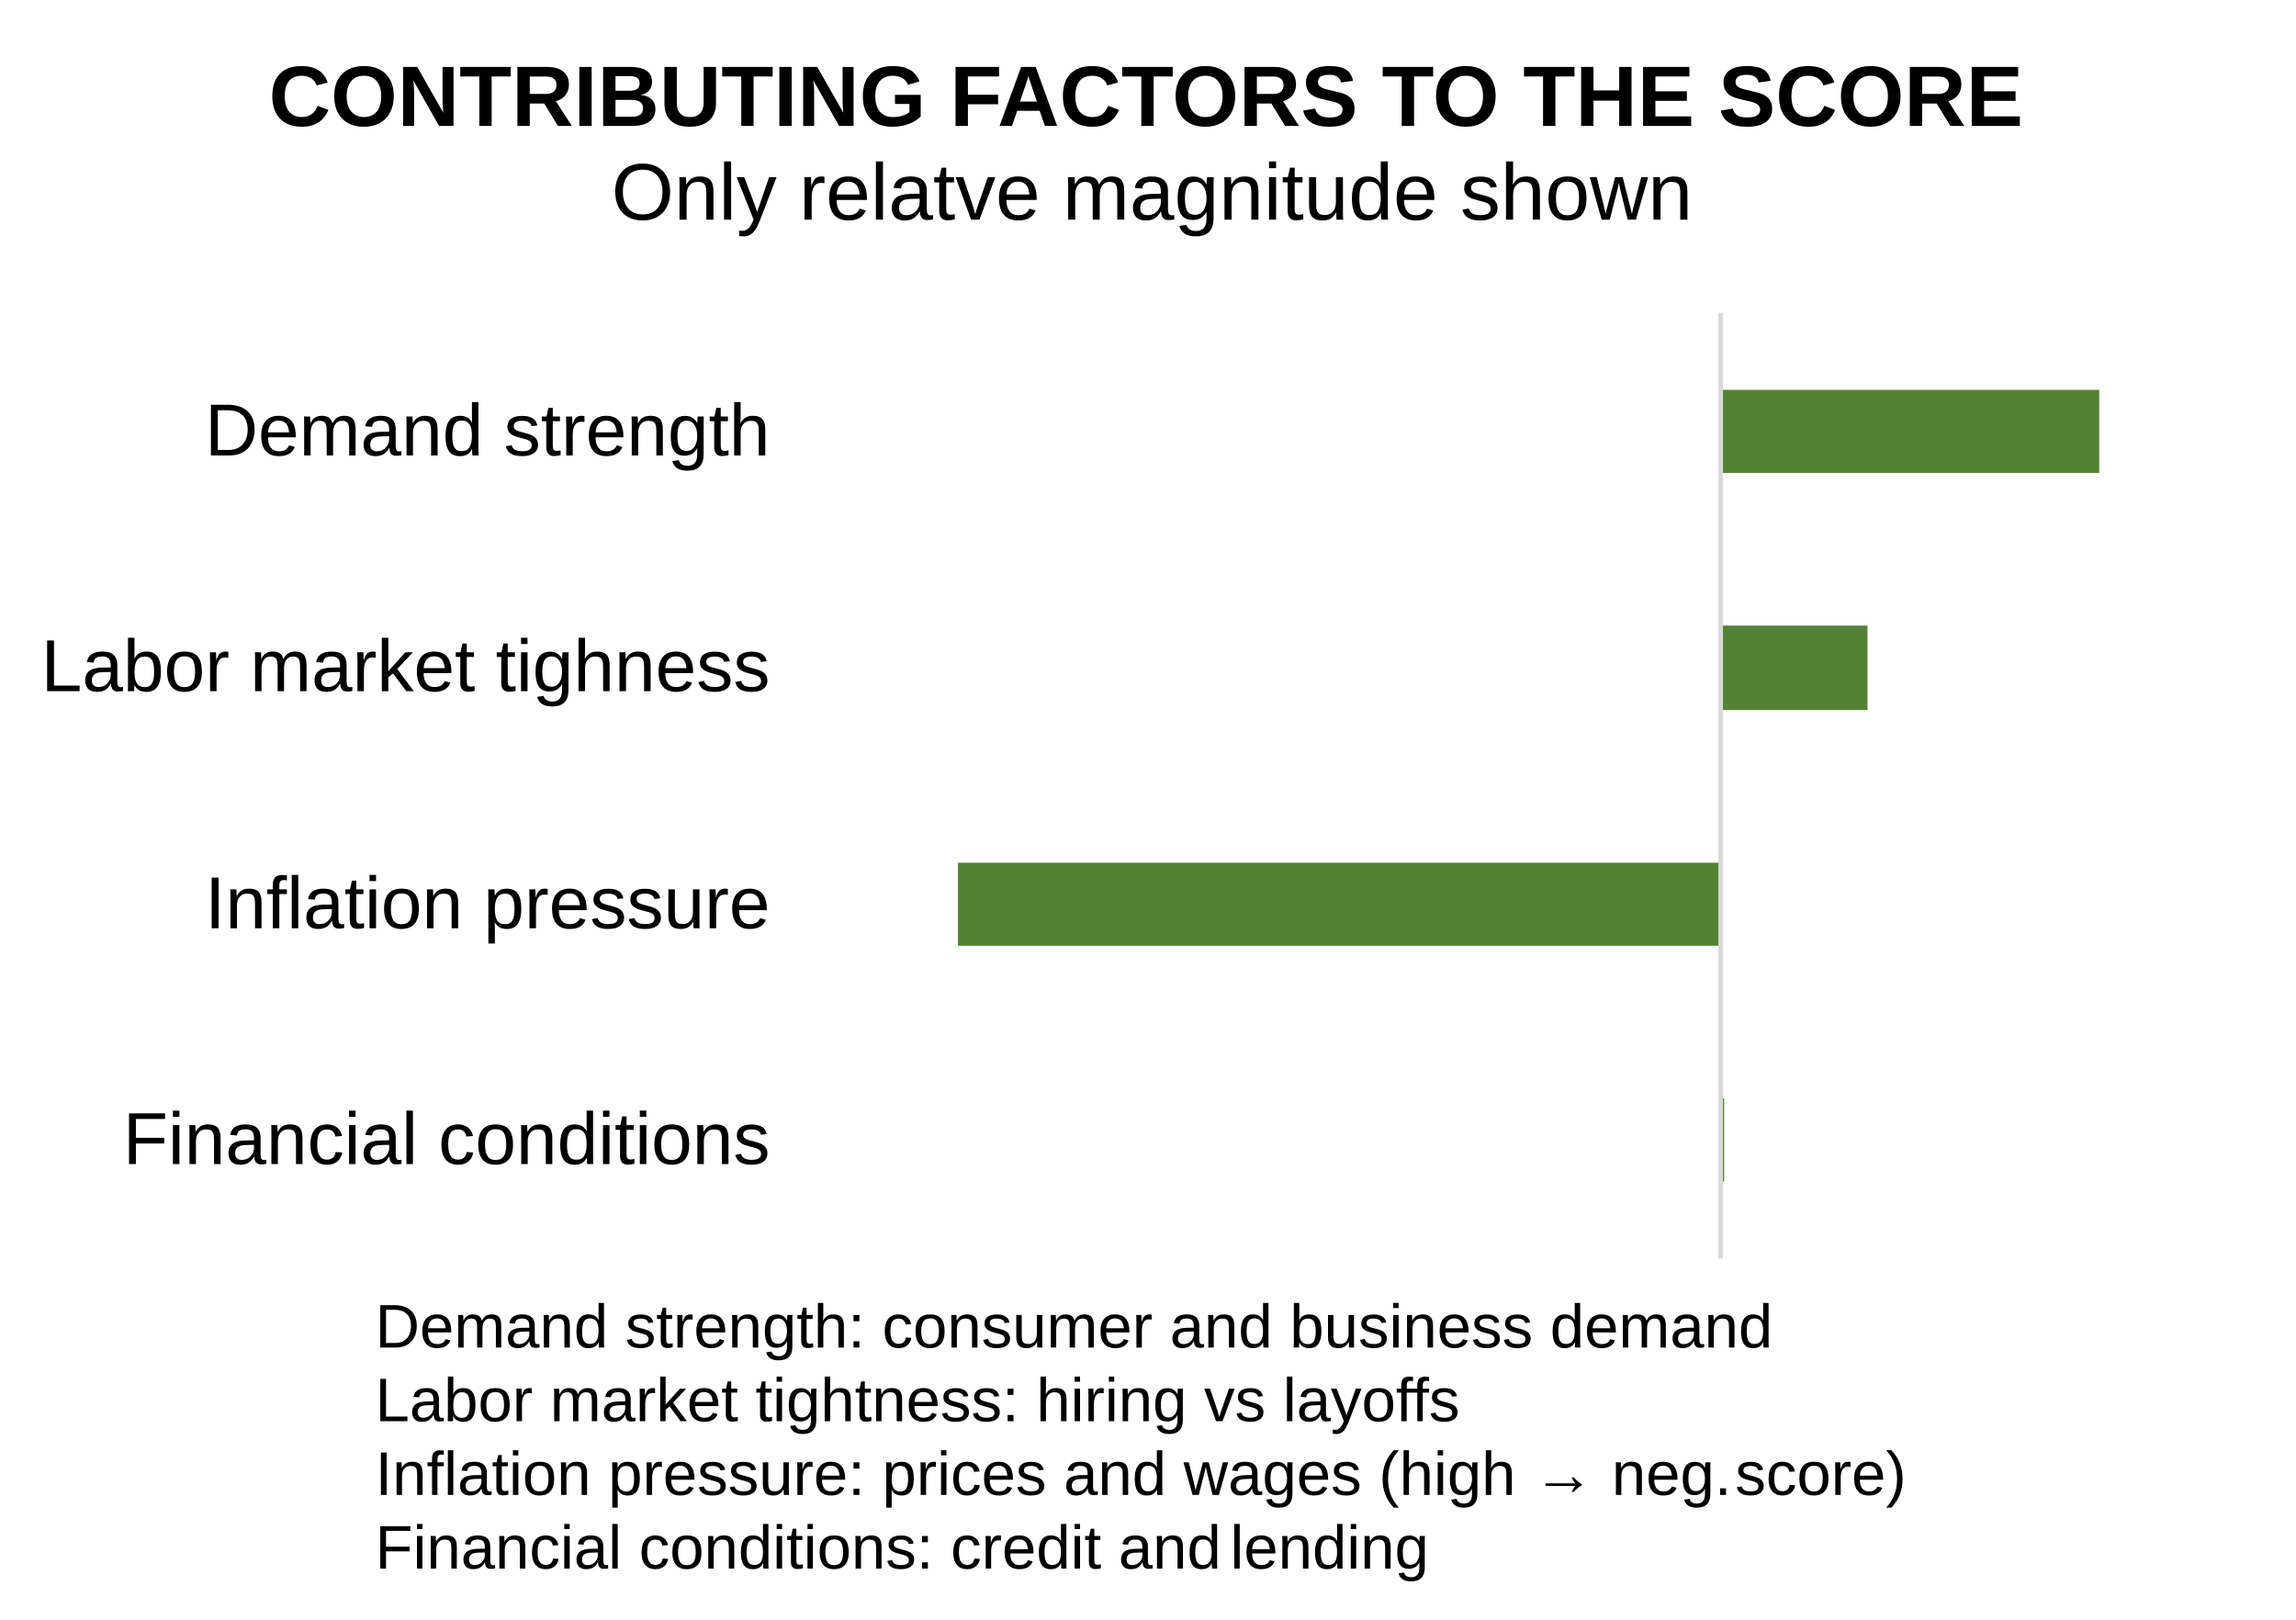
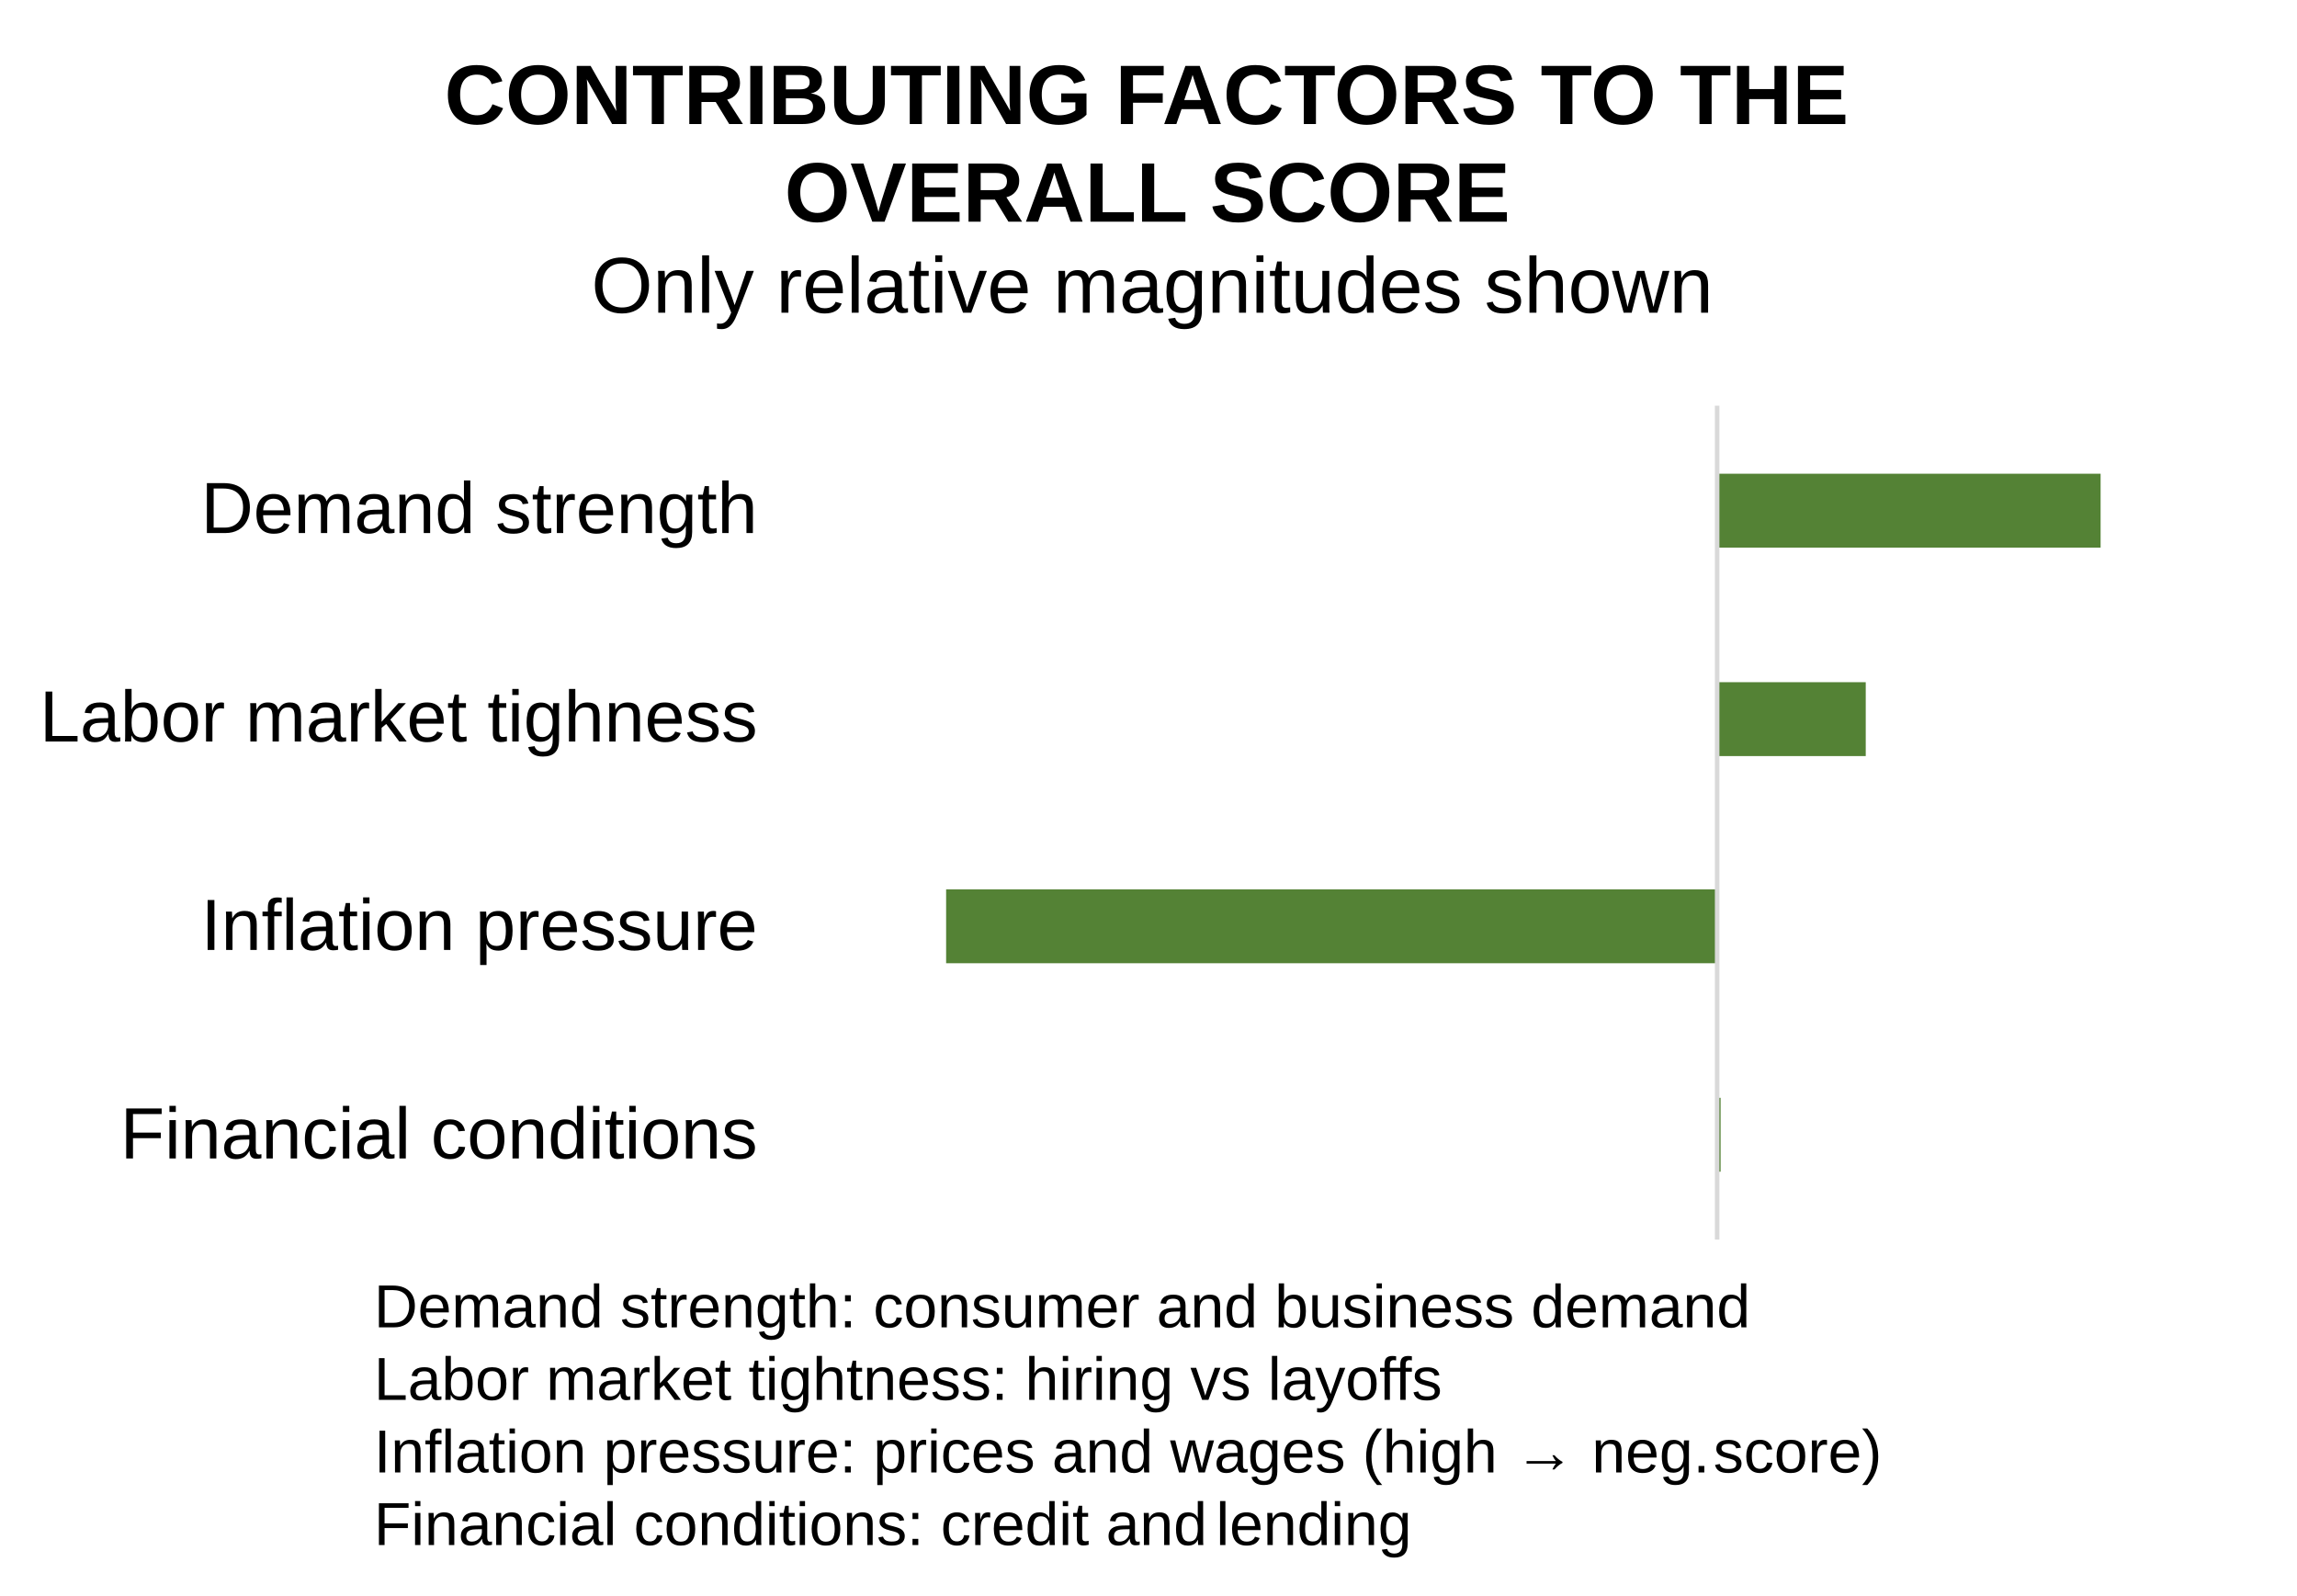
- <svg xmlns="http://www.w3.org/2000/svg" width="1714" height="1209" xml:space="preserve" overflow="hidden">
+ <svg xmlns="http://www.w3.org/2000/svg" width="1741" height="1209" xml:space="preserve" overflow="hidden">
  <defs>
    <clipPath id="clip0">
-       <rect x="2622" y="1065" width="1714" height="1209" />
+       <rect x="2595" y="1065" width="1741" height="1209" />
    </clipPath>
  </defs>
-   <g clip-path="url(#clip0)" transform="translate(-2622 -1065)">
+   <g clip-path="url(#clip0)" transform="translate(-2595 -1065)">
    <g>
-       <path d="M3909.13 1947.06 3906.13 1947.06 3906.13 1885.06 3909.13 1885.06ZM3337.11 1771.06 3906.13 1771.06 3906.13 1709.06 3337.11 1709.06ZM4016.13 1595.05 3906.13 1595.05 3906.13 1532.05 4016.13 1532.05ZM4189.14 1418.05 3906.13 1418.05 3906.13 1356.04 4189.14 1356.04Z" fill="#548235" />
+       <path d="M3899.13 1953.06 3896.13 1953.06 3896.13 1897.06 3899.13 1897.06ZM3312.11 1795.06 3896.13 1795.06 3896.13 1739.06 3312.11 1739.06ZM4009.13 1638.05 3896.13 1638.05 3896.13 1582.05 4009.13 1582.05ZM4187.14 1480.05 3896.13 1480.05 3896.13 1424.05 4187.14 1424.05Z" fill="#548235" />
    </g>
    <g>
-       <path d="M0 0 0 706" stroke="#D9D9D9" stroke-width="3.438" stroke-linejoin="round" stroke-miterlimit="10" fill="none" fill-rule="evenodd" transform="matrix(1 0 0 -1 3906.5 2004.5)" />
+       <path d="M0 0 0 632" stroke="#D9D9D9" stroke-width="3.438" stroke-linejoin="round" stroke-miterlimit="10" fill="none" fill-rule="evenodd" transform="matrix(1 0 0 -1 3896.5 2004.5)" />
    </g>
    <g>
-       <text font-family="Arial,Arial_MSFontService,sans-serif" font-weight="400" font-size="55" transform="matrix(1 0 0 1 2713.81 1934)">Financial conditions</text>
+       <text font-family="Arial,Arial_MSFontService,sans-serif" font-weight="400" font-size="55" transform="matrix(1 0 0 1 2686.15 1943)">Financial conditions</text>
    </g>
    <g>
-       <text font-family="Arial,Arial_MSFontService,sans-serif" font-weight="400" font-size="55" transform="matrix(1 0 0 1 2774.95 1758)">Inflation pressure</text>
+       <text font-family="Arial,Arial_MSFontService,sans-serif" font-weight="400" font-size="55" transform="matrix(1 0 0 1 2747.3 1785)">Inflation pressure</text>
    </g>
    <g>
-       <text font-family="Arial,Arial_MSFontService,sans-serif" font-weight="400" font-size="55" transform="matrix(1 0 0 1 2652.67 1581)">Labor market tighness</text>
+       <text font-family="Arial,Arial_MSFontService,sans-serif" font-weight="400" font-size="55" transform="matrix(1 0 0 1 2625.01 1627)">Labor market tighness</text>
    </g>
    <g>
-       <text font-family="Arial,Arial_MSFontService,sans-serif" font-weight="400" font-size="55" transform="matrix(1 0 0 1 2774.95 1405)">Demand strength</text>
+       <text font-family="Arial,Arial_MSFontService,sans-serif" font-weight="400" font-size="55" transform="matrix(1 0 0 1 2747.3 1469)">Demand strength</text>
    </g>
    <g>
-       <text font-family="Arial,Arial_MSFontService,sans-serif" font-weight="700" font-size="64" transform="matrix(1 0 0 1 2822.66 1159)">CONTRIBUTING FACTORS TO THE SCORE</text>
+       <text font-family="Arial,Arial_MSFontService,sans-serif" font-weight="700" font-size="64" transform="matrix(1 0 0 1 2931.85 1159)">CONTRIBUTING FACTORS TO THE </text>
    </g>
    <g>
-       <text font-family="Arial,Arial_MSFontService,sans-serif" font-weight="400" font-size="60" transform="matrix(1 0 0 1 3078.45 1229)">Only relatve magnitude shown</text>
+       <text font-family="Arial,Arial_MSFontService,sans-serif" font-weight="700" font-size="64" transform="matrix(1 0 0 1 3189.64 1233)">OVERALL SCORE</text>
    </g>
-     <text font-family="Arial,Arial_MSFontService,sans-serif" font-weight="400" font-size="46" transform="matrix(1 0 0 1 2902.1 2071)">Demand strength: consumer and business demand </text>
-     <text font-family="Arial,Arial_MSFontService,sans-serif" font-weight="400" font-size="46" transform="matrix(1 0 0 1 2902.1 2126)">Labor market tightness: hiring vs layoffs</text>
-     <text font-family="Arial,Arial_MSFontService,sans-serif" font-weight="400" font-size="46" transform="matrix(1 0 0 1 2902.1 2181)">Inflation pressure: prices and wages (high → neg. </text>
-     <text font-family="Arial,Arial_MSFontService,sans-serif" font-weight="400" font-size="46" transform="matrix(1 0 0 1 3917.31 2181)">score)</text>
-     <text font-family="Arial,Arial_MSFontService,sans-serif" font-weight="400" font-size="46" transform="matrix(1 0 0 1 2902.1 2236)">Financial conditions: credit and </text>
-     <text font-family="Arial,Arial_MSFontService,sans-serif" font-weight="400" font-size="46" transform="matrix(1 0 0 1 3540.33 2236)">lending</text>
+     <g>
+       <text font-family="Arial,Arial_MSFontService,sans-serif" font-weight="400" font-size="60" transform="matrix(1 0 0 1 3043.11 1302)">Only relative magnitudes shown</text>
+     </g>
+     <text font-family="Arial,Arial_MSFontService,sans-serif" font-weight="400" font-size="46" transform="matrix(1 0 0 1 2878.42 2071)">Demand strength: consumer and business demand </text>
+     <text font-family="Arial,Arial_MSFontService,sans-serif" font-weight="400" font-size="46" transform="matrix(1 0 0 1 2878.42 2126)">Labor market tightness: hiring vs layoffs</text>
+     <text font-family="Arial,Arial_MSFontService,sans-serif" font-weight="400" font-size="46" transform="matrix(1 0 0 1 2878.42 2181)">Inflation pressure: prices and wages (high → neg. </text>
+     <text font-family="Arial,Arial_MSFontService,sans-serif" font-weight="400" font-size="46" transform="matrix(1 0 0 1 3893.63 2181)">score)</text>
+     <text font-family="Arial,Arial_MSFontService,sans-serif" font-weight="400" font-size="46" transform="matrix(1 0 0 1 2878.42 2236)">Financial conditions: credit and </text>
+     <text font-family="Arial,Arial_MSFontService,sans-serif" font-weight="400" font-size="46" transform="matrix(1 0 0 1 3516.65 2236)">lending</text>
  </g>
</svg>
